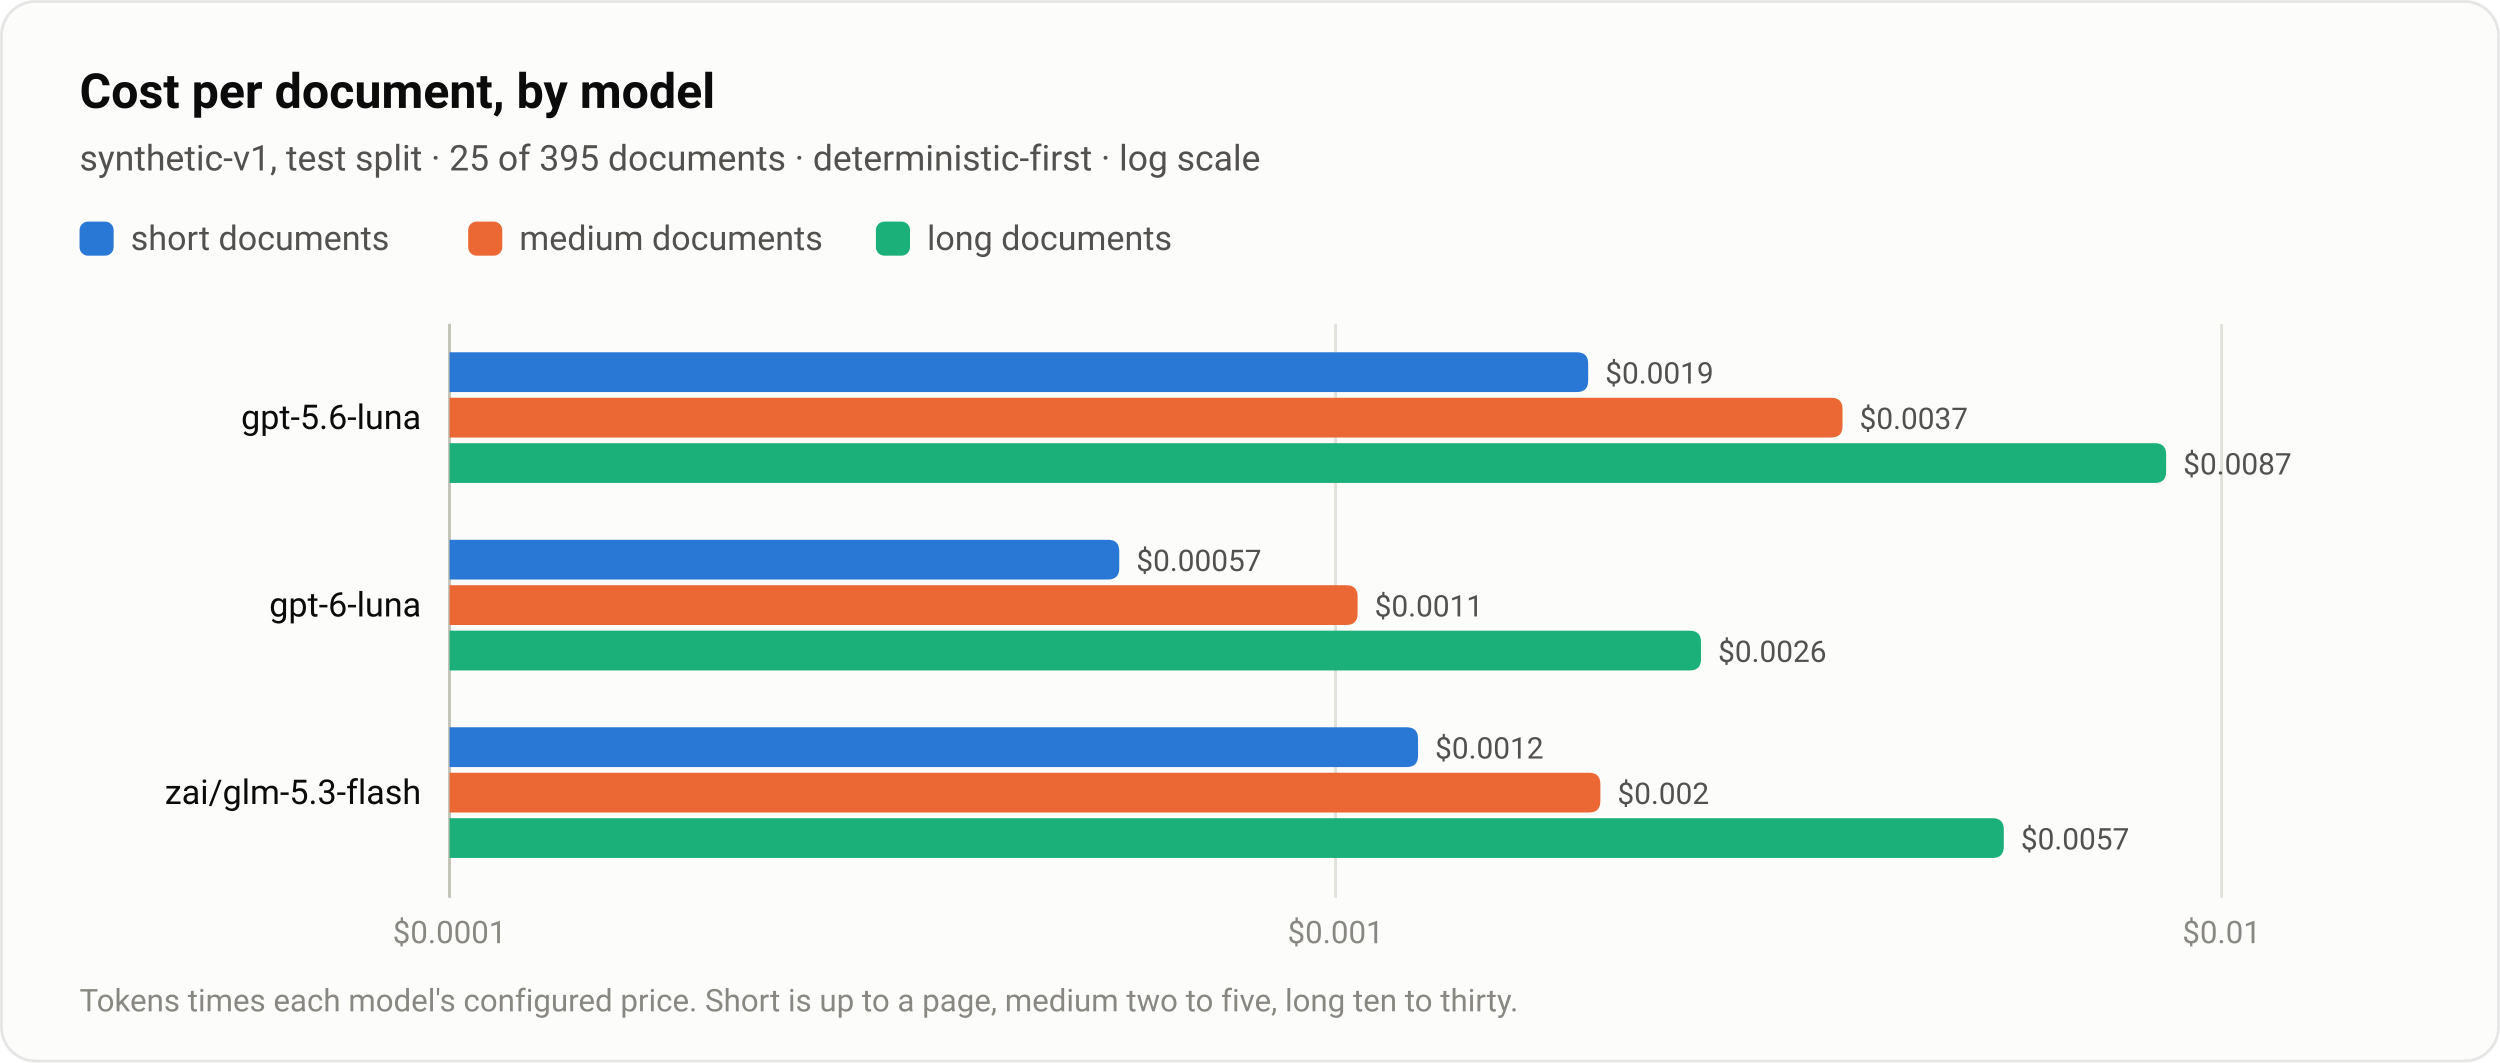
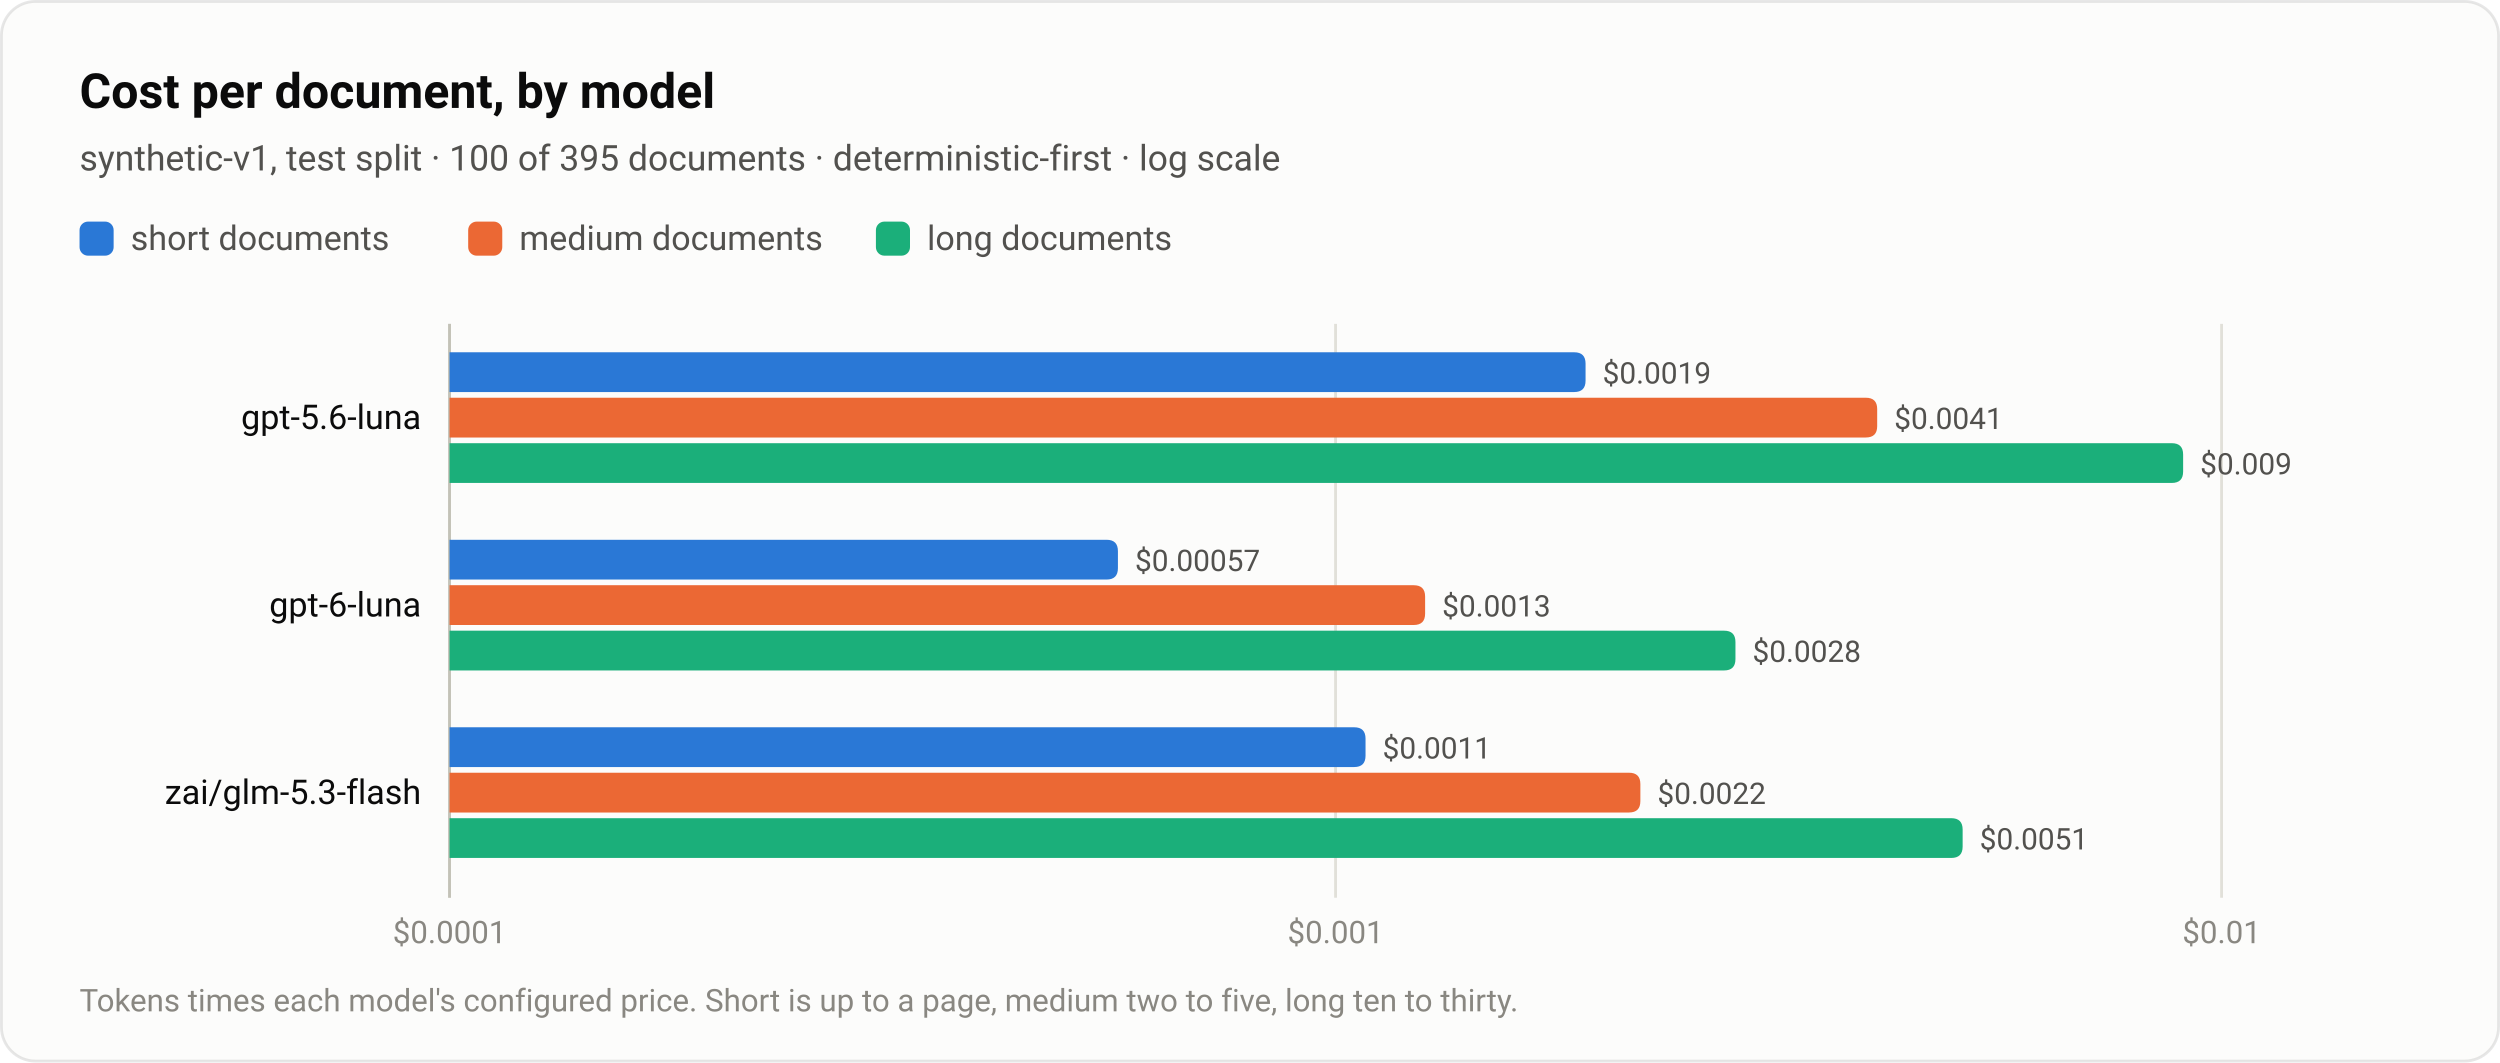
<svg xmlns="http://www.w3.org/2000/svg" width="880" height="374" viewBox="0 0 880 374" role="img" aria-labelledby="t d" font-family="system-ui, -apple-system, &quot;Segoe UI&quot;, Roboto, sans-serif">
  <rect x="0.5" y="0.5" width="879" height="373" rx="12" fill="#fcfcfb" stroke="rgba(11,11,11,0.10)" />
  <text x="28" y="38" font-size="17" font-weight="600" fill="#0b0b0b">Cost per document, by model</text>
-   <text x="28" y="60" font-size="12.5" fill="#52514e">synthetic-v1, test split · 25 of 395 documents · deterministic-first · log scale</text>
+   <text x="28" y="60" font-size="12.5" fill="#52514e">synthetic-v1, test split · 100 of 395 documents · deterministic-first · log scale</text>
  <rect x="28" y="78" width="12" height="12" rx="3" fill="#2a78d6" />
  <text x="46" y="88" font-size="12" fill="#52514e">short documents</text>
  <rect x="164.8" y="78" width="12" height="12" rx="3" fill="#eb6834" />
  <text x="182.8" y="88" font-size="12" fill="#52514e">medium documents</text>
  <rect x="308.32" y="78" width="12" height="12" rx="3" fill="#1baf7a" />
  <text x="326.32" y="88" font-size="12" fill="#52514e">long documents</text>
  <line x1="158.24" y1="114" x2="158.24" y2="316" stroke="#e1e0d9" />
  <text x="158.24" y="332" font-size="11" fill="#898781" text-anchor="middle">$0.0001</text>
  <line x1="470.12" y1="114" x2="470.12" y2="316" stroke="#e1e0d9" />
  <text x="470.12" y="332" font-size="11" fill="#898781" text-anchor="middle">$0.001</text>
  <line x1="782" y1="114" x2="782" y2="316" stroke="#e1e0d9" />
  <text x="782" y="332" font-size="11" fill="#898781" text-anchor="middle">$0.01</text>
  <line x1="158.24" y1="114" x2="158.24" y2="316" stroke="#c3c2b7" />
  <text x="148.24" y="151" font-size="12" fill="#0b0b0b" text-anchor="end">gpt-5.6-luna</text>
  <g>
-     <path d="M158.24 124H555.04Q559.04 124 559.04 128V134Q559.04 138 555.04 138H158.24Z" fill="#2a78d6" />
+     <path d="M158.24 124H554.12Q558.12 124 558.12 128V134Q558.12 138 554.12 138H158.24Z" fill="#2a78d6" />
  </g>
-   <text x="565.04" y="135" font-size="10.5" fill="#52514e">$0.0019</text>
+   <text x="564.12" y="135" font-size="10.5" fill="#52514e">$0.0019</text>
  <g>
-     <path d="M158.24 140H644.57Q648.57 140 648.57 144V150Q648.57 154 644.57 154H158.24Z" fill="#eb6834" />
+     <path d="M158.24 140H656.77Q660.77 140 660.77 144V150Q660.77 154 656.77 154H158.24Z" fill="#eb6834" />
  </g>
-   <text x="654.57" y="151" font-size="10.5" fill="#52514e">$0.0037</text>
+   <text x="666.77" y="151" font-size="10.5" fill="#52514e">$0.0041</text>
  <g>
-     <path d="M158.24 156H758.48Q762.48 156 762.48 160V166Q762.48 170 758.48 170H158.24Z" fill="#1baf7a" />
+     <path d="M158.24 156H764.46Q768.46 156 768.46 160V166Q768.46 170 764.46 170H158.24Z" fill="#1baf7a" />
  </g>
-   <text x="768.48" y="167" font-size="10.5" fill="#52514e">$0.0087</text>
+   <text x="774.46" y="167" font-size="10.5" fill="#52514e">$0.009</text>
  <text x="148.24" y="217" font-size="12" fill="#0b0b0b" text-anchor="end">gpt-6-luna</text>
  <g>
-     <path d="M158.24 190H389.98Q393.98 190 393.98 194V200Q393.98 204 389.98 204H158.24Z" fill="#2a78d6" />
+     <path d="M158.24 190H389.51Q393.51 190 393.51 194V200Q393.51 204 389.51 204H158.24Z" fill="#2a78d6" />
  </g>
-   <text x="399.98" y="201" font-size="10.5" fill="#52514e">$0.00057</text>
+   <text x="399.51" y="201" font-size="10.5" fill="#52514e">$0.00057</text>
  <g>
-     <path d="M158.24 206H473.88Q477.88 206 477.88 210V216Q477.88 220 473.88 220H158.24Z" fill="#eb6834" />
+     <path d="M158.24 206H497.64Q501.64 206 501.64 210V216Q501.64 220 497.64 220H158.24Z" fill="#eb6834" />
  </g>
-   <text x="483.88" y="217" font-size="10.5" fill="#52514e">$0.0011</text>
+   <text x="507.64" y="217" font-size="10.5" fill="#52514e">$0.0013</text>
  <g>
-     <path d="M158.24 222H594.76Q598.76 222 598.76 226V232Q598.76 236 594.76 236H158.24Z" fill="#1baf7a" />
+     <path d="M158.24 222H606.88Q610.88 222 610.88 226V232Q610.88 236 606.88 236H158.24Z" fill="#1baf7a" />
  </g>
-   <text x="604.76" y="233" font-size="10.5" fill="#52514e">$0.0026</text>
+   <text x="616.88" y="233" font-size="10.5" fill="#52514e">$0.0028</text>
  <text x="148.24" y="283" font-size="12" fill="#0b0b0b" text-anchor="end">zai/glm-5.3-flash</text>
  <g>
-     <path d="M158.24 256H495.15Q499.15 256 499.15 260V266Q499.15 270 495.15 270H158.24Z" fill="#2a78d6" />
+     <path d="M158.24 256H476.67Q480.67 256 480.67 260V266Q480.67 270 476.67 270H158.24Z" fill="#2a78d6" />
  </g>
-   <text x="505.15" y="267" font-size="10.5" fill="#52514e">$0.0012</text>
+   <text x="486.67" y="267" font-size="10.5" fill="#52514e">$0.0011</text>
  <g>
-     <path d="M158.24 272H559.33Q563.33 272 563.33 276V282Q563.33 286 559.33 286H158.24Z" fill="#eb6834" />
+     <path d="M158.24 272H573.41Q577.41 272 577.41 276V282Q577.41 286 573.41 286H158.24Z" fill="#eb6834" />
  </g>
-   <text x="569.33" y="283" font-size="10.5" fill="#52514e">$0.002</text>
+   <text x="583.41" y="283" font-size="10.5" fill="#52514e">$0.0022</text>
  <g>
-     <path d="M158.24 288H701.34Q705.34 288 705.34 292V298Q705.34 302 701.34 302H158.24Z" fill="#1baf7a" />
+     <path d="M158.24 288H686.85Q690.85 288 690.85 292V298Q690.85 302 686.85 302H158.24Z" fill="#1baf7a" />
  </g>
-   <text x="711.34" y="299" font-size="10.5" fill="#52514e">$0.0057</text>
+   <text x="696.85" y="299" font-size="10.5" fill="#52514e">$0.0051</text>
  <text x="28" y="356" font-size="11" fill="#898781">Tokens times each model's configured price. Short is up to a page, medium two to five, long ten to thirty.</text>
</svg>
